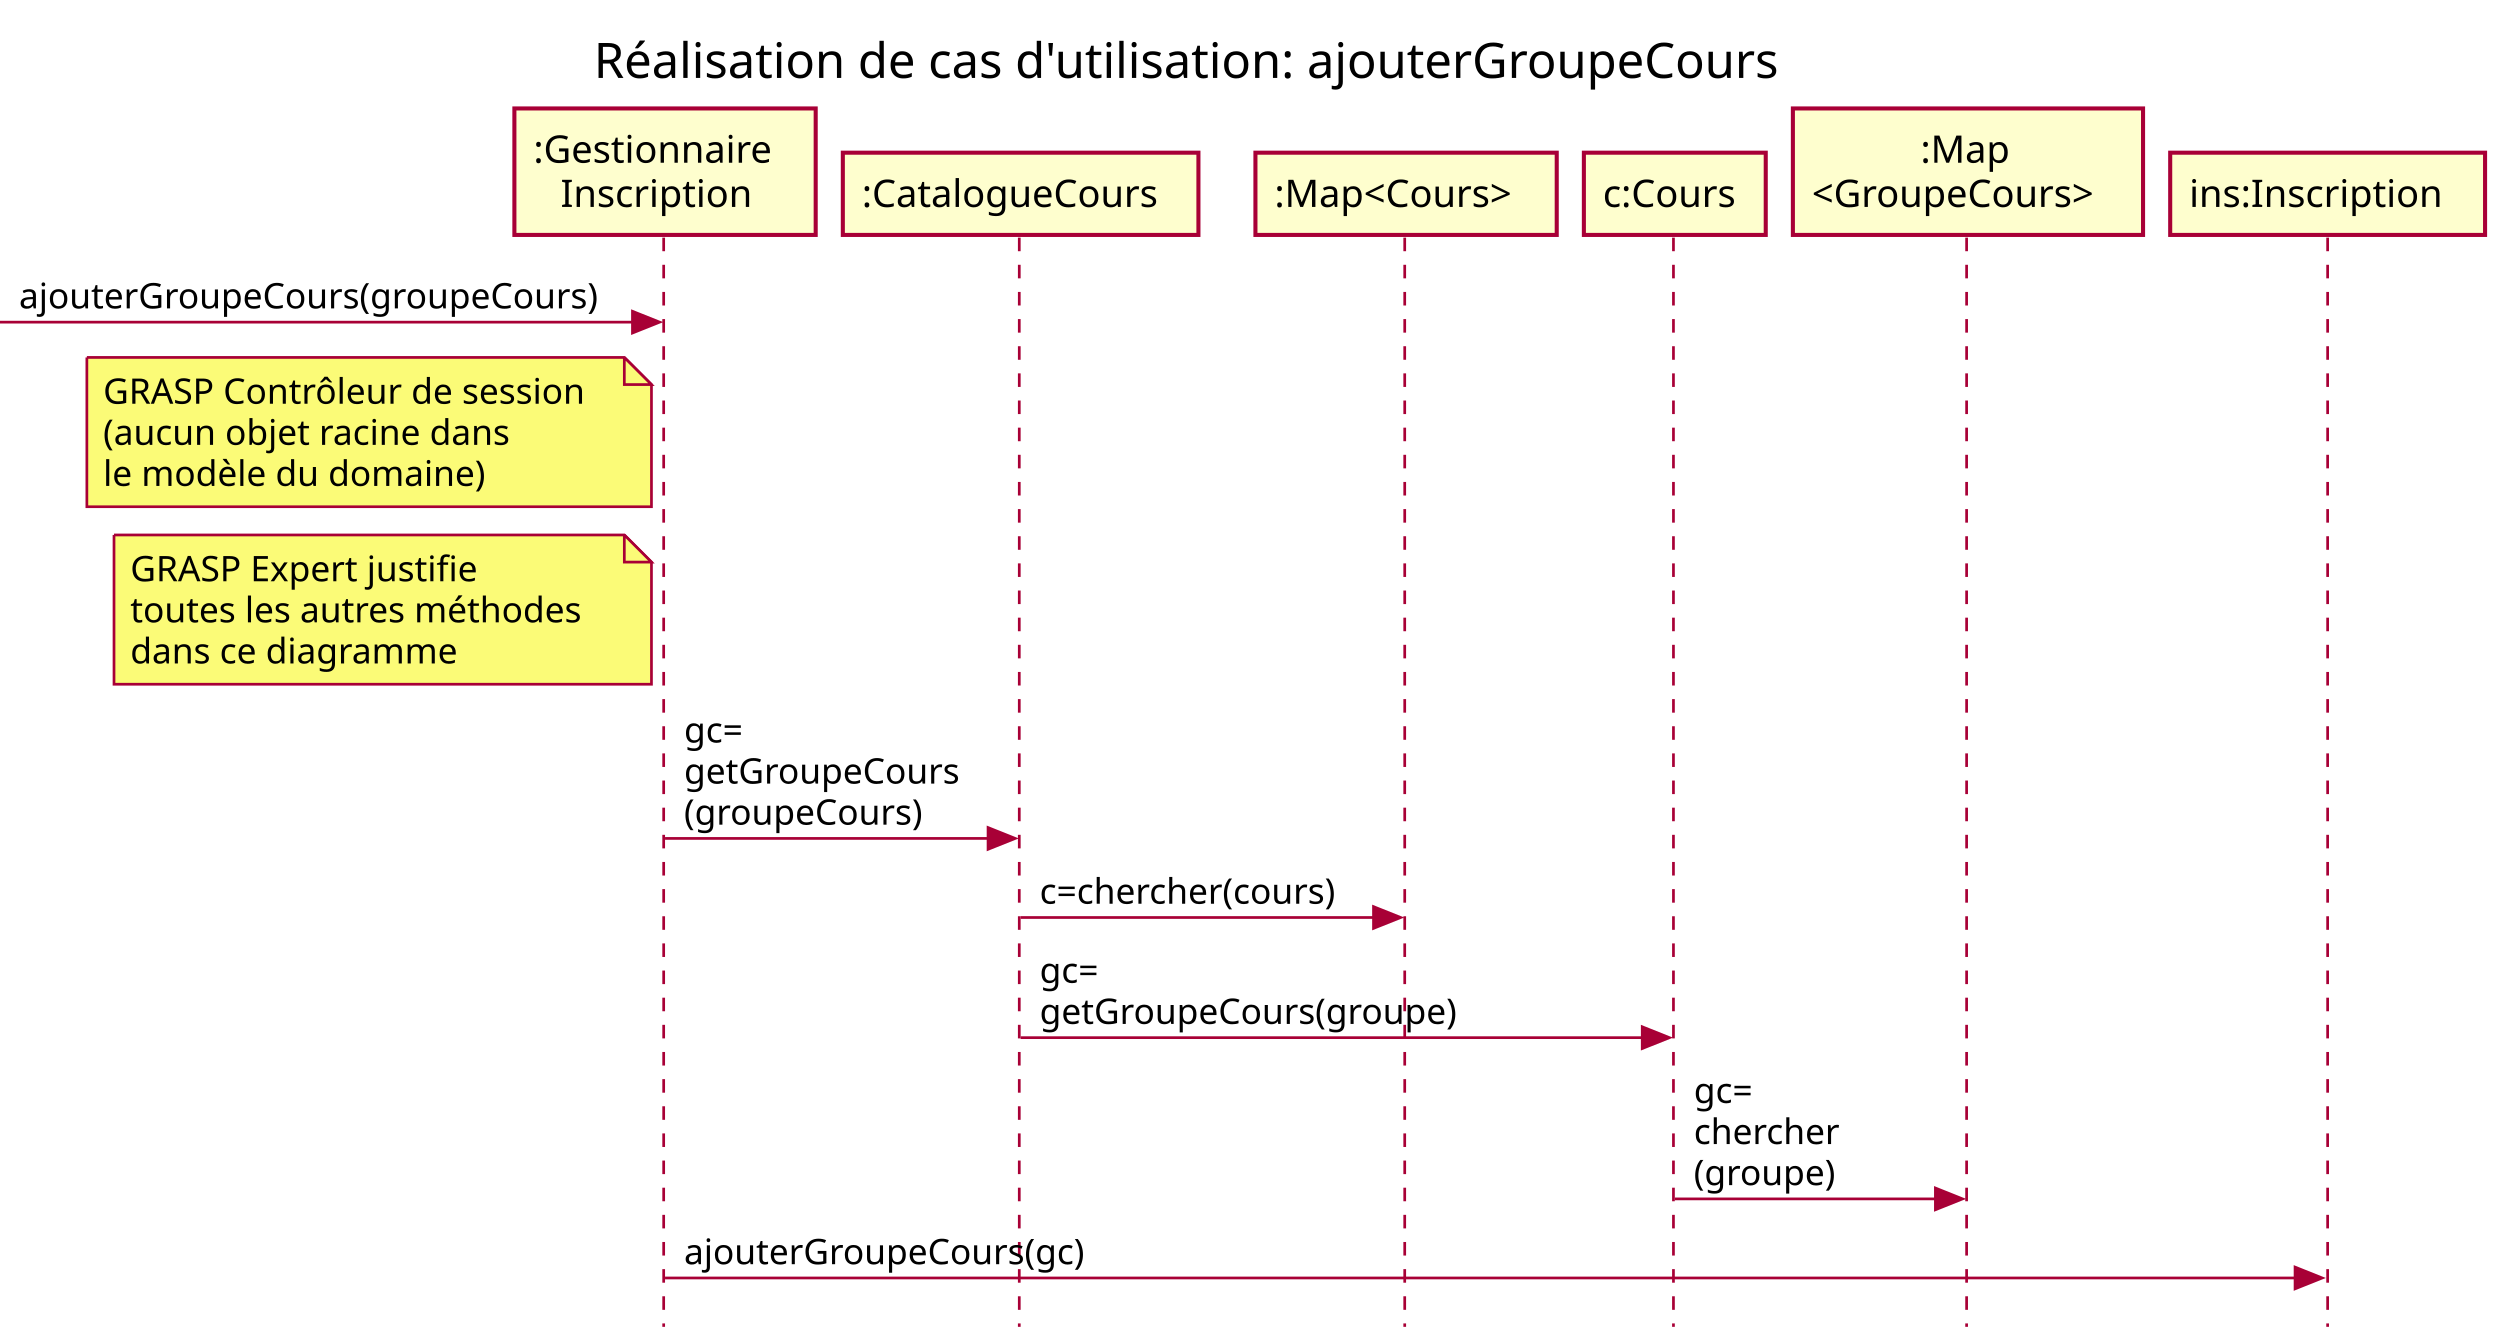
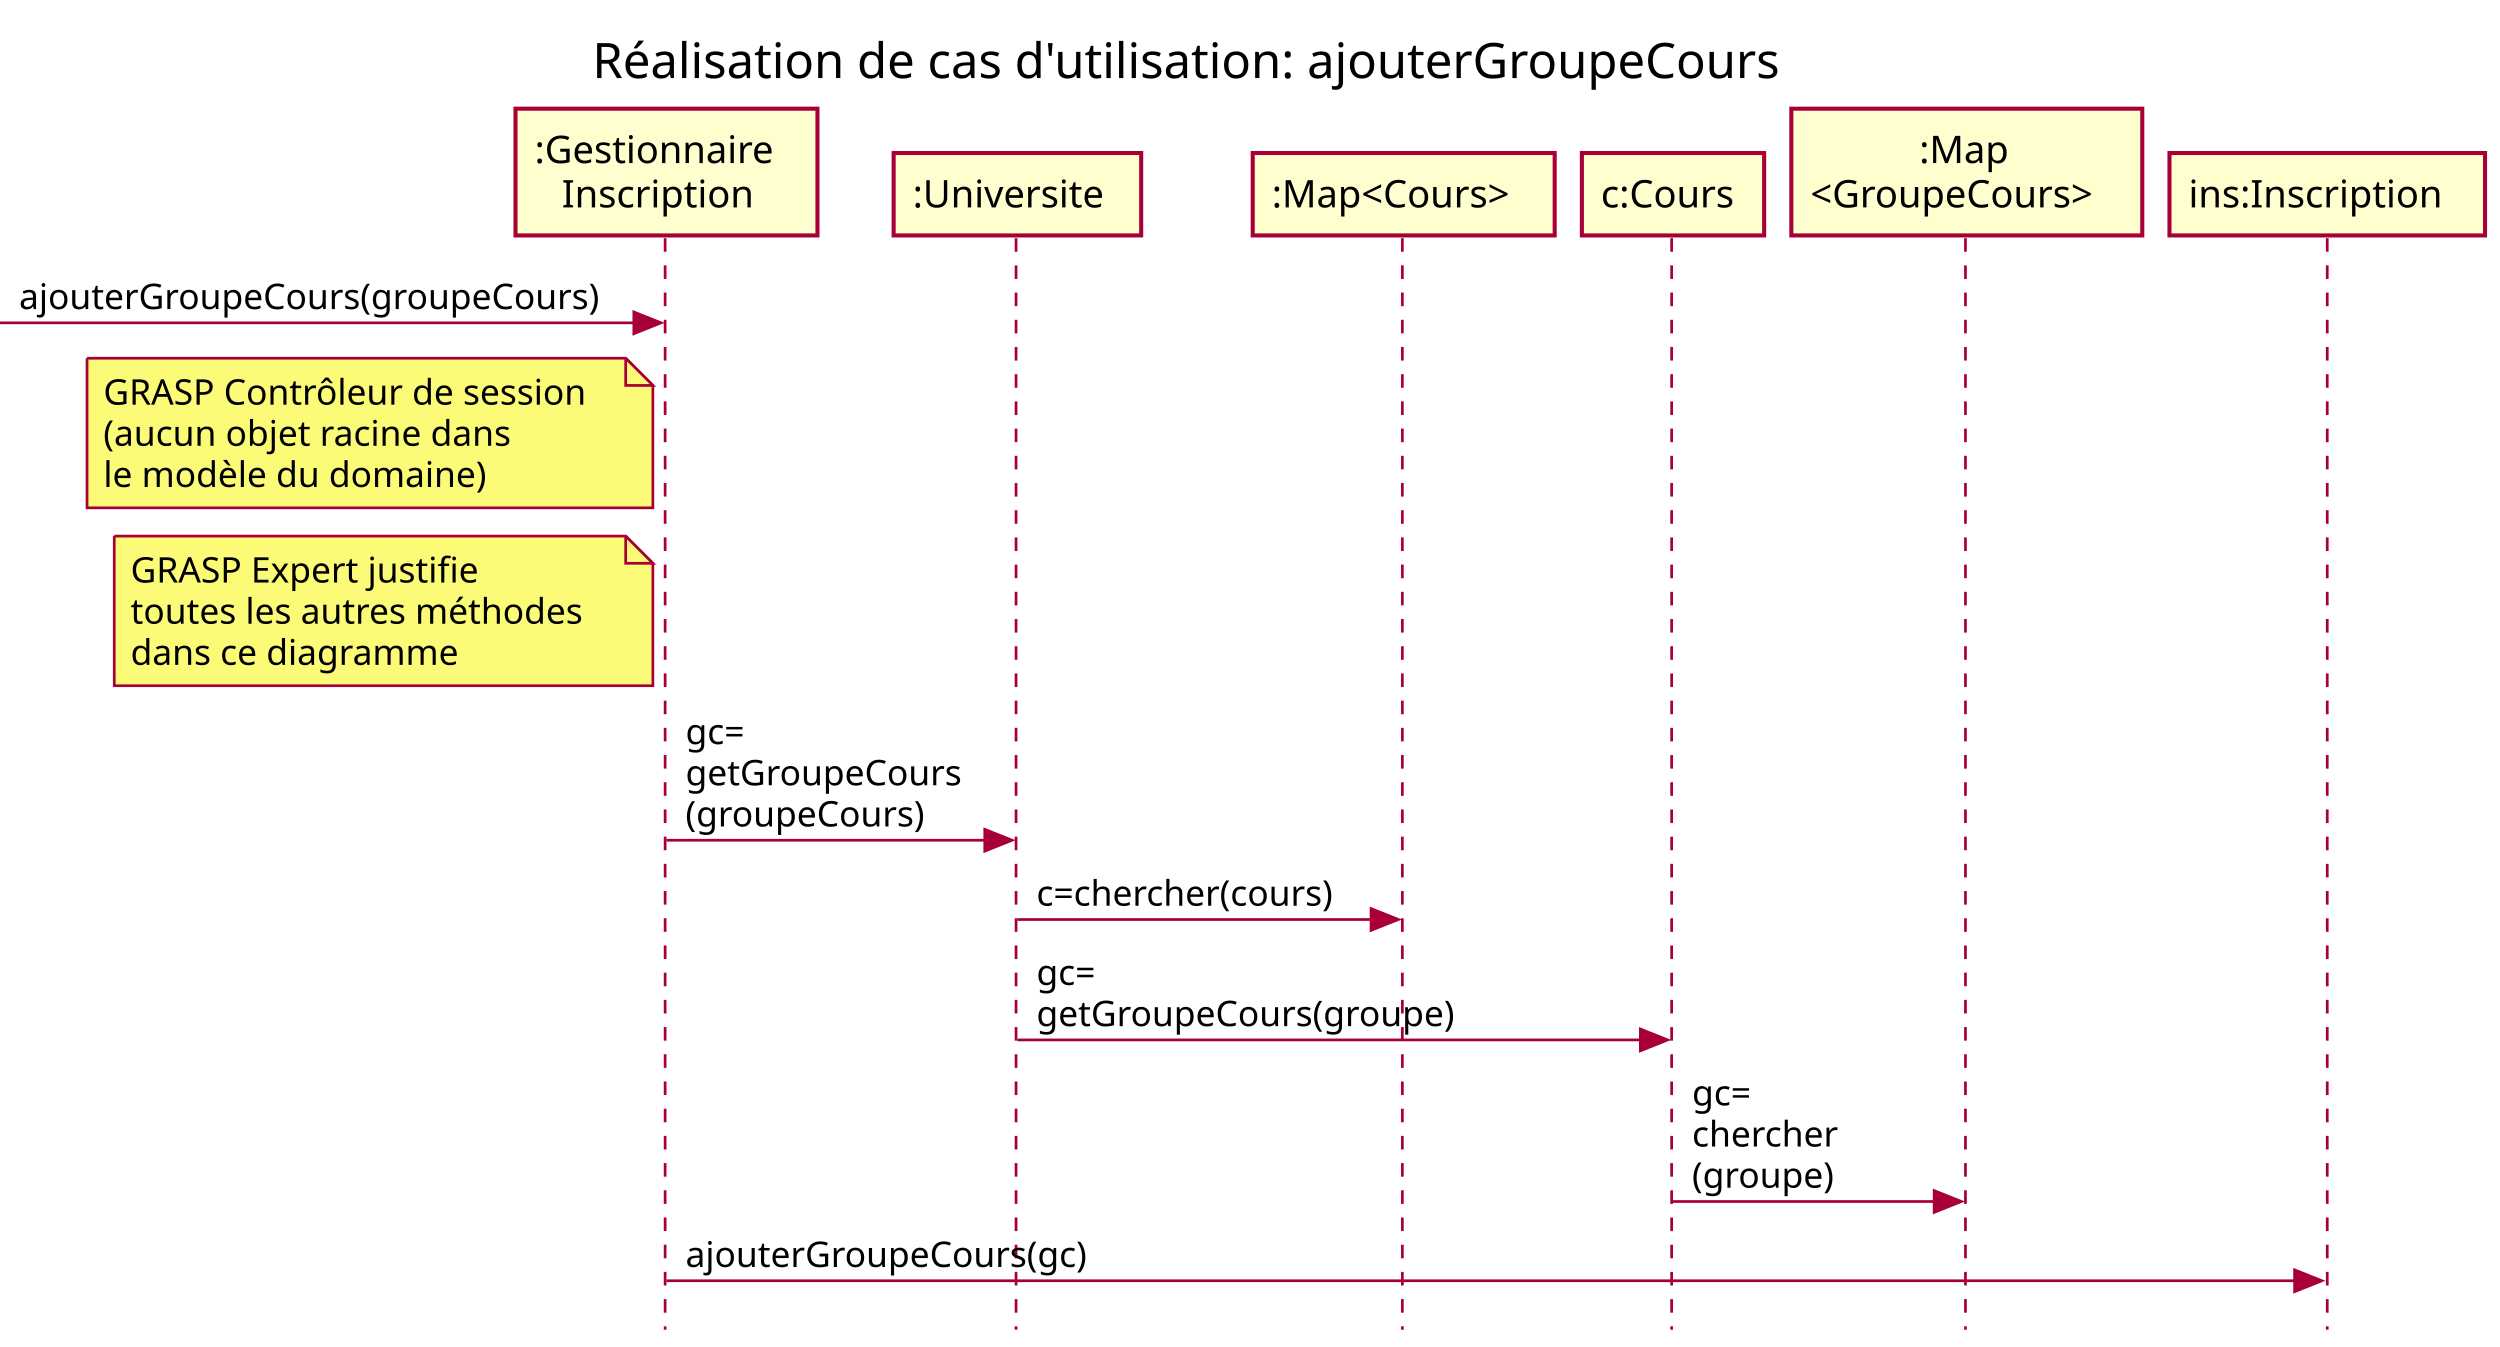
- <svg xmlns="http://www.w3.org/2000/svg" contentScriptType="application/ecmascript" contentStyleType="text/css" height="495px" preserveAspectRatio="none" style="width:921px;height:495px;background:#FFFFFF;" version="1.1" viewBox="0 0 921 495" width="921px" zoomAndPan="magnify">
+ <svg xmlns="http://www.w3.org/2000/svg" contentScriptType="application/ecmascript" contentStyleType="text/css" height="495px" preserveAspectRatio="none" style="width:919px;height:495px;background:#FFFFFF;" version="1.1" viewBox="0 0 919 495" width="919px" zoomAndPan="magnify">
  <defs />
  <g>
-     <text fill="#000000" font-family="sans-serif" font-size="18" lengthAdjust="spacing" textLength="483" x="218.75" y="28.708">Réalisation de cas d'utilisation: ajouterGroupeCours</text>
+     <text fill="#000000" font-family="sans-serif" font-size="18" lengthAdjust="spacing" textLength="483" x="217.75" y="28.708">Réalisation de cas d'utilisation: ajouterGroupeCours</text>
    <line style="stroke:#A80036;stroke-width:1.0;stroke-dasharray:5.0,5.0;" x1="244.5" x2="244.5" y1="87.547" y2="488.805" />
-     <line style="stroke:#A80036;stroke-width:1.0;stroke-dasharray:5.0,5.0;" x1="375.5" x2="375.5" y1="87.547" y2="488.805" />
-     <line style="stroke:#A80036;stroke-width:1.0;stroke-dasharray:5.0,5.0;" x1="517.5" x2="517.5" y1="87.547" y2="488.805" />
-     <line style="stroke:#A80036;stroke-width:1.0;stroke-dasharray:5.0,5.0;" x1="616.5" x2="616.5" y1="87.547" y2="488.805" />
-     <line style="stroke:#A80036;stroke-width:1.0;stroke-dasharray:5.0,5.0;" x1="724.5" x2="724.5" y1="87.547" y2="488.805" />
-     <line style="stroke:#A80036;stroke-width:1.0;stroke-dasharray:5.0,5.0;" x1="857.5" x2="857.5" y1="87.547" y2="488.805" />
+     <line style="stroke:#A80036;stroke-width:1.0;stroke-dasharray:5.0,5.0;" x1="373.5" x2="373.5" y1="87.547" y2="488.805" />
+     <line style="stroke:#A80036;stroke-width:1.0;stroke-dasharray:5.0,5.0;" x1="515.5" x2="515.5" y1="87.547" y2="488.805" />
+     <line style="stroke:#A80036;stroke-width:1.0;stroke-dasharray:5.0,5.0;" x1="614.5" x2="614.5" y1="87.547" y2="488.805" />
+     <line style="stroke:#A80036;stroke-width:1.0;stroke-dasharray:5.0,5.0;" x1="722.5" x2="722.5" y1="87.547" y2="488.805" />
+     <line style="stroke:#A80036;stroke-width:1.0;stroke-dasharray:5.0,5.0;" x1="855.5" x2="855.5" y1="87.547" y2="488.805" />
    <rect fill="#FEFECE" height="46.594" style="stroke:#A80036;stroke-width:1.5;" width="111" x="189.5" y="39.953" />
    <text fill="#000000" font-family="sans-serif" font-size="14" lengthAdjust="spacing" textLength="97" x="196.5" y="59.948">:Gestionnaire</text>
    <text fill="#000000" font-family="sans-serif" font-size="14" lengthAdjust="spacing" textLength="77" x="206.5" y="76.245">Inscription</text>
-     <rect fill="#FEFECE" height="30.297" style="stroke:#A80036;stroke-width:1.5;" width="131" x="310.5" y="56.25" />
-     <text fill="#000000" font-family="sans-serif" font-size="14" lengthAdjust="spacing" textLength="117" x="317.5" y="76.245">:CatalogueCours</text>
-     <rect fill="#FEFECE" height="30.297" style="stroke:#A80036;stroke-width:1.5;" width="111" x="462.5" y="56.25" />
-     <text fill="#000000" font-family="sans-serif" font-size="14" lengthAdjust="spacing" textLength="97" x="469.5" y="76.245">:Map&lt;Cours&gt;</text>
-     <rect fill="#FEFECE" height="30.297" style="stroke:#A80036;stroke-width:1.5;" width="67" x="583.5" y="56.25" />
-     <text fill="#000000" font-family="sans-serif" font-size="14" lengthAdjust="spacing" textLength="53" x="590.5" y="76.245">c:Cours</text>
-     <rect fill="#FEFECE" height="46.594" style="stroke:#A80036;stroke-width:1.5;" width="129" x="660.5" y="39.953" />
-     <text fill="#000000" font-family="sans-serif" font-size="14" lengthAdjust="spacing" textLength="35" x="707.5" y="59.948">:Map</text>
-     <text fill="#000000" font-family="sans-serif" font-size="14" lengthAdjust="spacing" textLength="115" x="667.5" y="76.245">&lt;GroupeCours&gt;</text>
-     <rect fill="#FEFECE" height="30.297" style="stroke:#A80036;stroke-width:1.5;" width="116" x="799.5" y="56.25" />
-     <text fill="#000000" font-family="sans-serif" font-size="14" lengthAdjust="spacing" textLength="102" x="806.5" y="76.245">ins:Inscription</text>
+     <rect fill="#FEFECE" height="30.297" style="stroke:#A80036;stroke-width:1.5;" width="91" x="328.5" y="56.25" />
+     <text fill="#000000" font-family="sans-serif" font-size="14" lengthAdjust="spacing" textLength="77" x="335.5" y="76.245">:Universite</text>
+     <rect fill="#FEFECE" height="30.297" style="stroke:#A80036;stroke-width:1.5;" width="111" x="460.5" y="56.25" />
+     <text fill="#000000" font-family="sans-serif" font-size="14" lengthAdjust="spacing" textLength="97" x="467.5" y="76.245">:Map&lt;Cours&gt;</text>
+     <rect fill="#FEFECE" height="30.297" style="stroke:#A80036;stroke-width:1.5;" width="67" x="581.5" y="56.25" />
+     <text fill="#000000" font-family="sans-serif" font-size="14" lengthAdjust="spacing" textLength="53" x="588.5" y="76.245">c:Cours</text>
+     <rect fill="#FEFECE" height="46.594" style="stroke:#A80036;stroke-width:1.5;" width="129" x="658.5" y="39.953" />
+     <text fill="#000000" font-family="sans-serif" font-size="14" lengthAdjust="spacing" textLength="35" x="705.5" y="59.948">:Map</text>
+     <text fill="#000000" font-family="sans-serif" font-size="14" lengthAdjust="spacing" textLength="115" x="665.5" y="76.245">&lt;GroupeCours&gt;</text>
+     <rect fill="#FEFECE" height="30.297" style="stroke:#A80036;stroke-width:1.5;" width="116" x="797.5" y="56.25" />
+     <text fill="#000000" font-family="sans-serif" font-size="14" lengthAdjust="spacing" textLength="102" x="804.5" y="76.245">ins:Inscription</text>
    <polygon fill="#A80036" points="233,114.68,243,118.68,233,122.68" style="stroke:#A80036;stroke-width:1.0;" />
    <line style="stroke:#A80036;stroke-width:1.0;" x1="0" x2="239" y1="118.68" y2="118.68" />
    <text fill="#000000" font-family="sans-serif" font-size="13" lengthAdjust="spacing" textLength="221" x="7" y="113.614">ajouterGroupeCours(groupeCours)</text>
    <path d="M32,131.68 L32,186.68 L240,186.68 L240,141.68 L230,131.68 L32,131.68 " fill="#FBFB77" style="stroke:#A80036;stroke-width:1.0;" />
    <path d="M230,131.68 L230,141.68 L240,141.68 L230,131.68 " fill="#FBFB77" style="stroke:#A80036;stroke-width:1.0;" />
    <text fill="#000000" font-family="sans-serif" font-size="13" lengthAdjust="spacing" textLength="187" x="38" y="148.747">GRASP Contrôleur de session</text>
    <text fill="#000000" font-family="sans-serif" font-size="13" lengthAdjust="spacing" textLength="158" x="38" y="163.879">(aucun objet racine dans</text>
    <text fill="#000000" font-family="sans-serif" font-size="13" lengthAdjust="spacing" textLength="148" x="38" y="179.012">le modèle du domaine)</text>
    <path d="M42,197.078 L42,252.078 L240,252.078 L240,207.078 L230,197.078 L42,197.078 " fill="#FBFB77" style="stroke:#A80036;stroke-width:1.0;" />
    <path d="M230,197.078 L230,207.078 L240,207.078 L230,197.078 " fill="#FBFB77" style="stroke:#A80036;stroke-width:1.0;" />
    <text fill="#000000" font-family="sans-serif" font-size="13" lengthAdjust="spacing" textLength="136" x="48" y="214.145">GRASP Expert justifie</text>
    <text fill="#000000" font-family="sans-serif" font-size="13" lengthAdjust="spacing" textLength="177" x="48" y="229.278">toutes les autres méthodes</text>
    <text fill="#000000" font-family="sans-serif" font-size="13" lengthAdjust="spacing" textLength="128" x="48" y="244.411">dans ce diagramme</text>
-     <polygon fill="#A80036" points="364,304.875,374,308.875,364,312.875" style="stroke:#A80036;stroke-width:1.0;" />
-     <line style="stroke:#A80036;stroke-width:1.0;" x1="245" x2="370" y1="308.875" y2="308.875" />
+     <polygon fill="#A80036" points="362,304.875,372,308.875,362,312.875" style="stroke:#A80036;stroke-width:1.0;" />
+     <line style="stroke:#A80036;stroke-width:1.0;" x1="245" x2="368" y1="308.875" y2="308.875" />
    <text fill="#000000" font-family="sans-serif" font-size="13" lengthAdjust="spacing" textLength="25" x="252" y="273.543">gc=</text>
    <text fill="#000000" font-family="sans-serif" font-size="13" lengthAdjust="spacing" textLength="105" x="252" y="288.676">getGroupeCours</text>
    <text fill="#000000" font-family="sans-serif" font-size="13" lengthAdjust="spacing" textLength="92" x="252" y="303.809">(groupeCours)</text>
-     <polygon fill="#A80036" points="506,334.008,516,338.008,506,342.008" style="stroke:#A80036;stroke-width:1.0;" />
-     <line style="stroke:#A80036;stroke-width:1.0;" x1="376" x2="512" y1="338.008" y2="338.008" />
-     <text fill="#000000" font-family="sans-serif" font-size="13" lengthAdjust="spacing" textLength="118" x="383" y="332.942">c=chercher(cours)</text>
-     <polygon fill="#A80036" points="605,378.273,615,382.273,605,386.273" style="stroke:#A80036;stroke-width:1.0;" />
-     <line style="stroke:#A80036;stroke-width:1.0;" x1="376" x2="611" y1="382.273" y2="382.273" />
-     <text fill="#000000" font-family="sans-serif" font-size="13" lengthAdjust="spacing" textLength="25" x="383" y="362.075">gc=</text>
-     <text fill="#000000" font-family="sans-serif" font-size="13" lengthAdjust="spacing" textLength="160" x="383" y="377.207">getGroupeCours(groupe)</text>
-     <polygon fill="#A80036" points="713,437.672,723,441.672,713,445.672" style="stroke:#A80036;stroke-width:1.0;" />
-     <line style="stroke:#A80036;stroke-width:1.0;" x1="617" x2="719" y1="441.672" y2="441.672" />
-     <text fill="#000000" font-family="sans-serif" font-size="13" lengthAdjust="spacing" textLength="25" x="624" y="406.34">gc=</text>
-     <text fill="#000000" font-family="sans-serif" font-size="13" lengthAdjust="spacing" textLength="56" x="624" y="421.473">chercher</text>
-     <text fill="#000000" font-family="sans-serif" font-size="13" lengthAdjust="spacing" textLength="55" x="624" y="436.606">(groupe)</text>
-     <polygon fill="#A80036" points="845.5,466.805,855.5,470.805,845.5,474.805" style="stroke:#A80036;stroke-width:1.0;" />
-     <line style="stroke:#A80036;stroke-width:1.0;" x1="245" x2="851.5" y1="470.805" y2="470.805" />
+     <polygon fill="#A80036" points="504,334.008,514,338.008,504,342.008" style="stroke:#A80036;stroke-width:1.0;" />
+     <line style="stroke:#A80036;stroke-width:1.0;" x1="374" x2="510" y1="338.008" y2="338.008" />
+     <text fill="#000000" font-family="sans-serif" font-size="13" lengthAdjust="spacing" textLength="118" x="381" y="332.942">c=chercher(cours)</text>
+     <polygon fill="#A80036" points="603,378.273,613,382.273,603,386.273" style="stroke:#A80036;stroke-width:1.0;" />
+     <line style="stroke:#A80036;stroke-width:1.0;" x1="374" x2="609" y1="382.273" y2="382.273" />
+     <text fill="#000000" font-family="sans-serif" font-size="13" lengthAdjust="spacing" textLength="25" x="381" y="362.075">gc=</text>
+     <text fill="#000000" font-family="sans-serif" font-size="13" lengthAdjust="spacing" textLength="160" x="381" y="377.207">getGroupeCours(groupe)</text>
+     <polygon fill="#A80036" points="711,437.672,721,441.672,711,445.672" style="stroke:#A80036;stroke-width:1.0;" />
+     <line style="stroke:#A80036;stroke-width:1.0;" x1="615" x2="717" y1="441.672" y2="441.672" />
+     <text fill="#000000" font-family="sans-serif" font-size="13" lengthAdjust="spacing" textLength="25" x="622" y="406.34">gc=</text>
+     <text fill="#000000" font-family="sans-serif" font-size="13" lengthAdjust="spacing" textLength="56" x="622" y="421.473">chercher</text>
+     <text fill="#000000" font-family="sans-serif" font-size="13" lengthAdjust="spacing" textLength="55" x="622" y="436.606">(groupe)</text>
+     <polygon fill="#A80036" points="843.5,466.805,853.5,470.805,843.5,474.805" style="stroke:#A80036;stroke-width:1.0;" />
+     <line style="stroke:#A80036;stroke-width:1.0;" x1="245" x2="849.5" y1="470.805" y2="470.805" />
    <text fill="#000000" font-family="sans-serif" font-size="13" lengthAdjust="spacing" textLength="154" x="252" y="465.739">ajouterGroupeCours(gc)</text>
  </g>
</svg>
